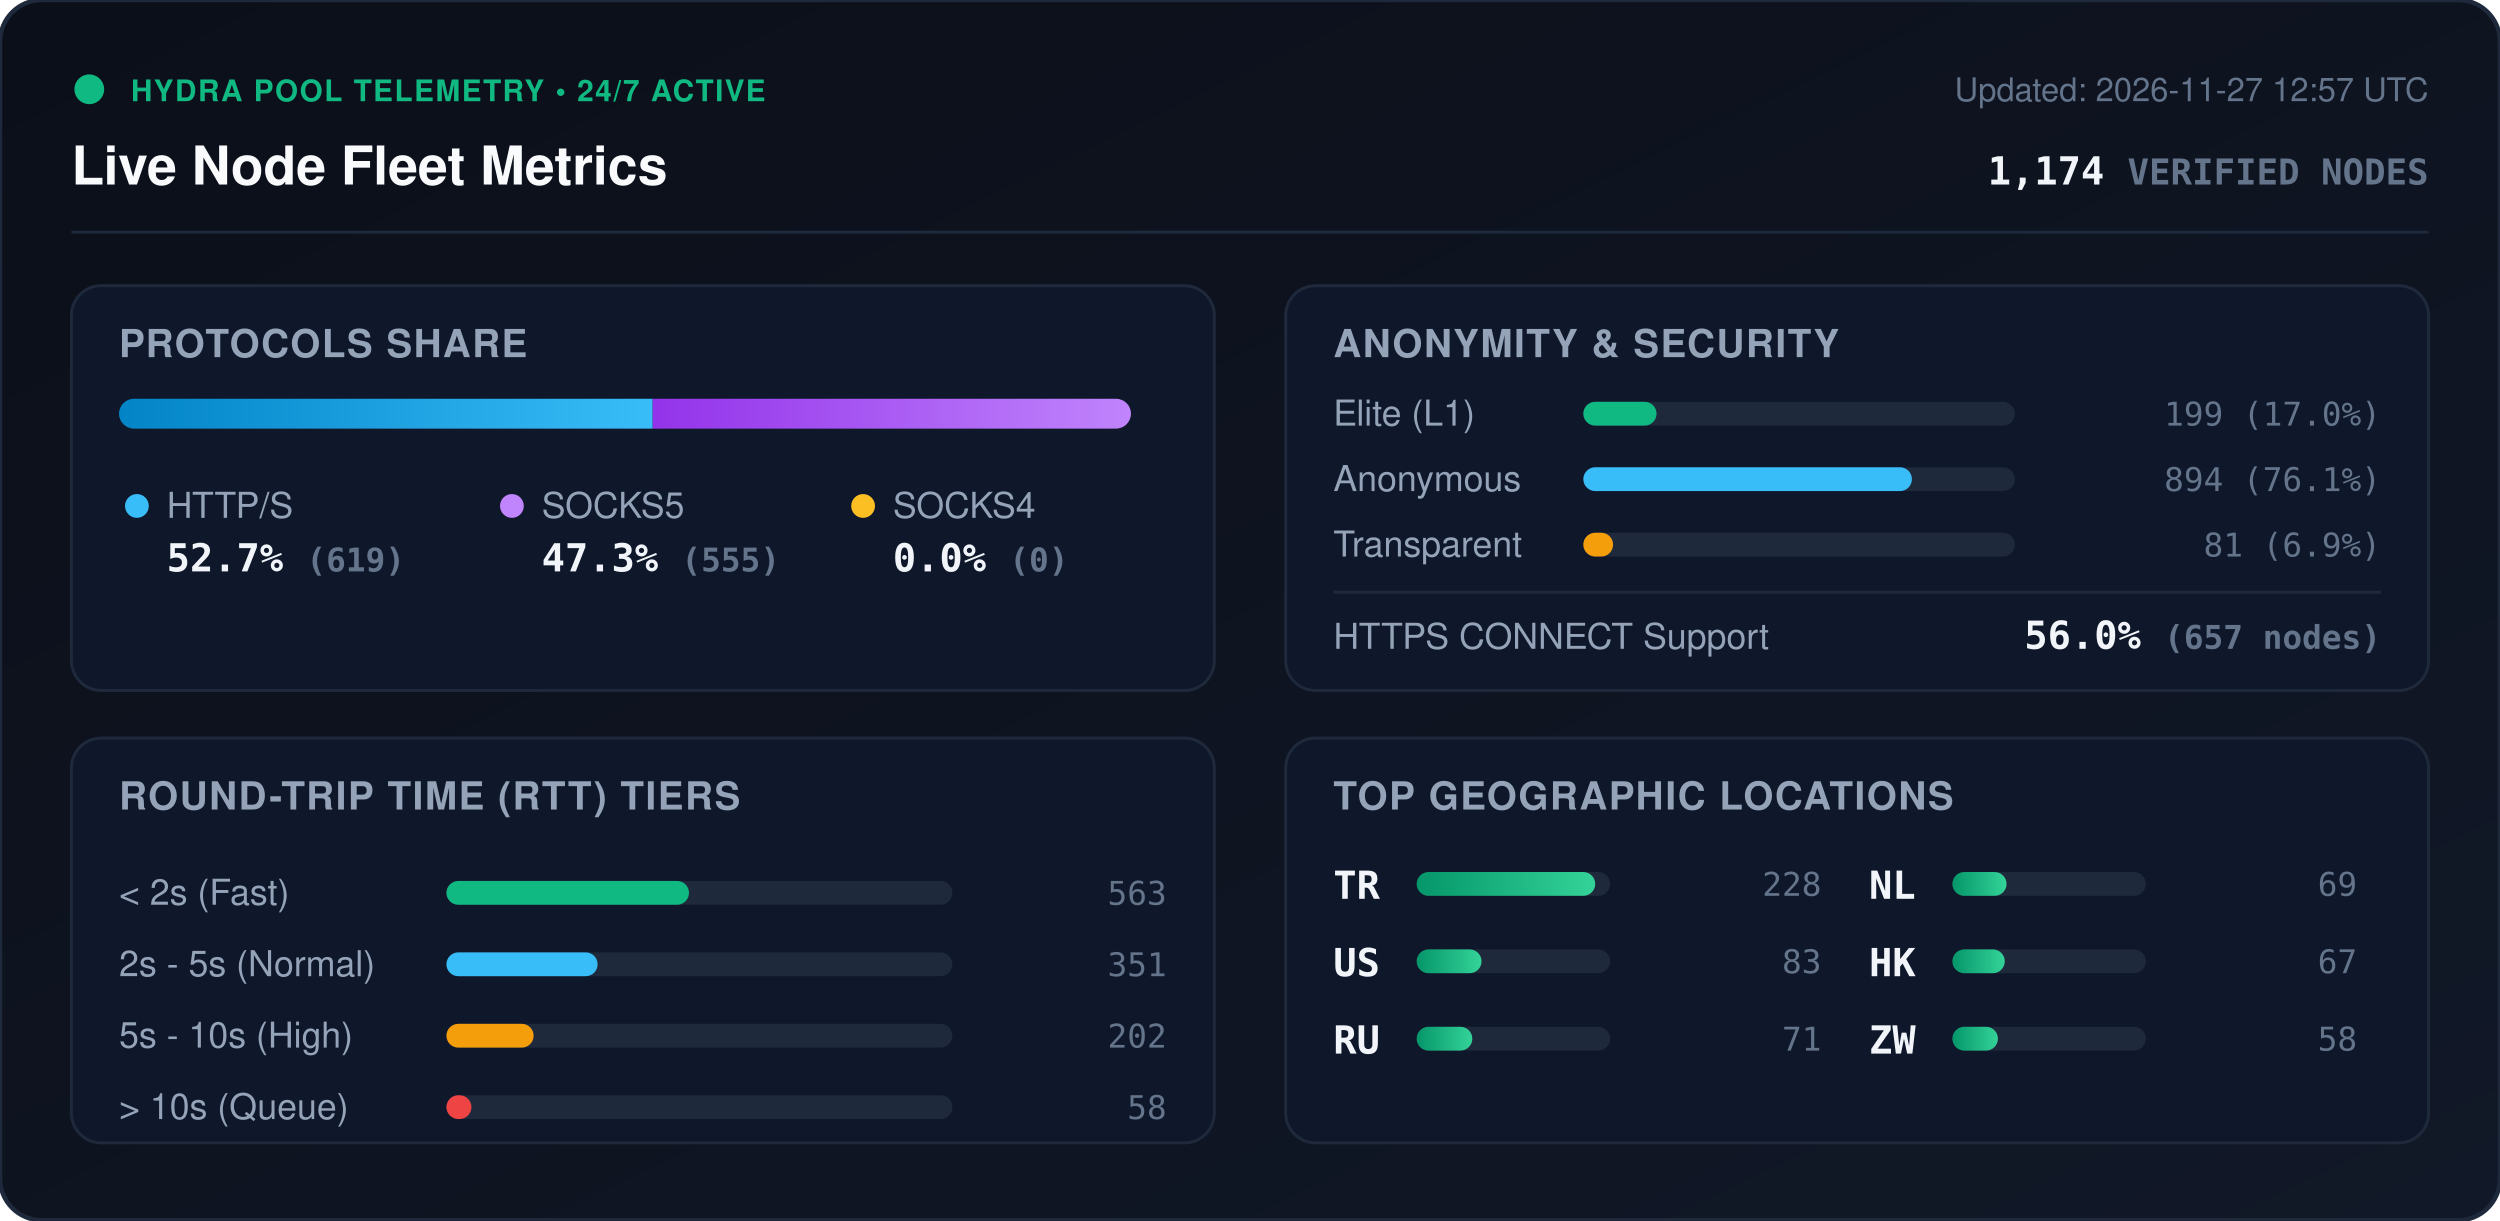
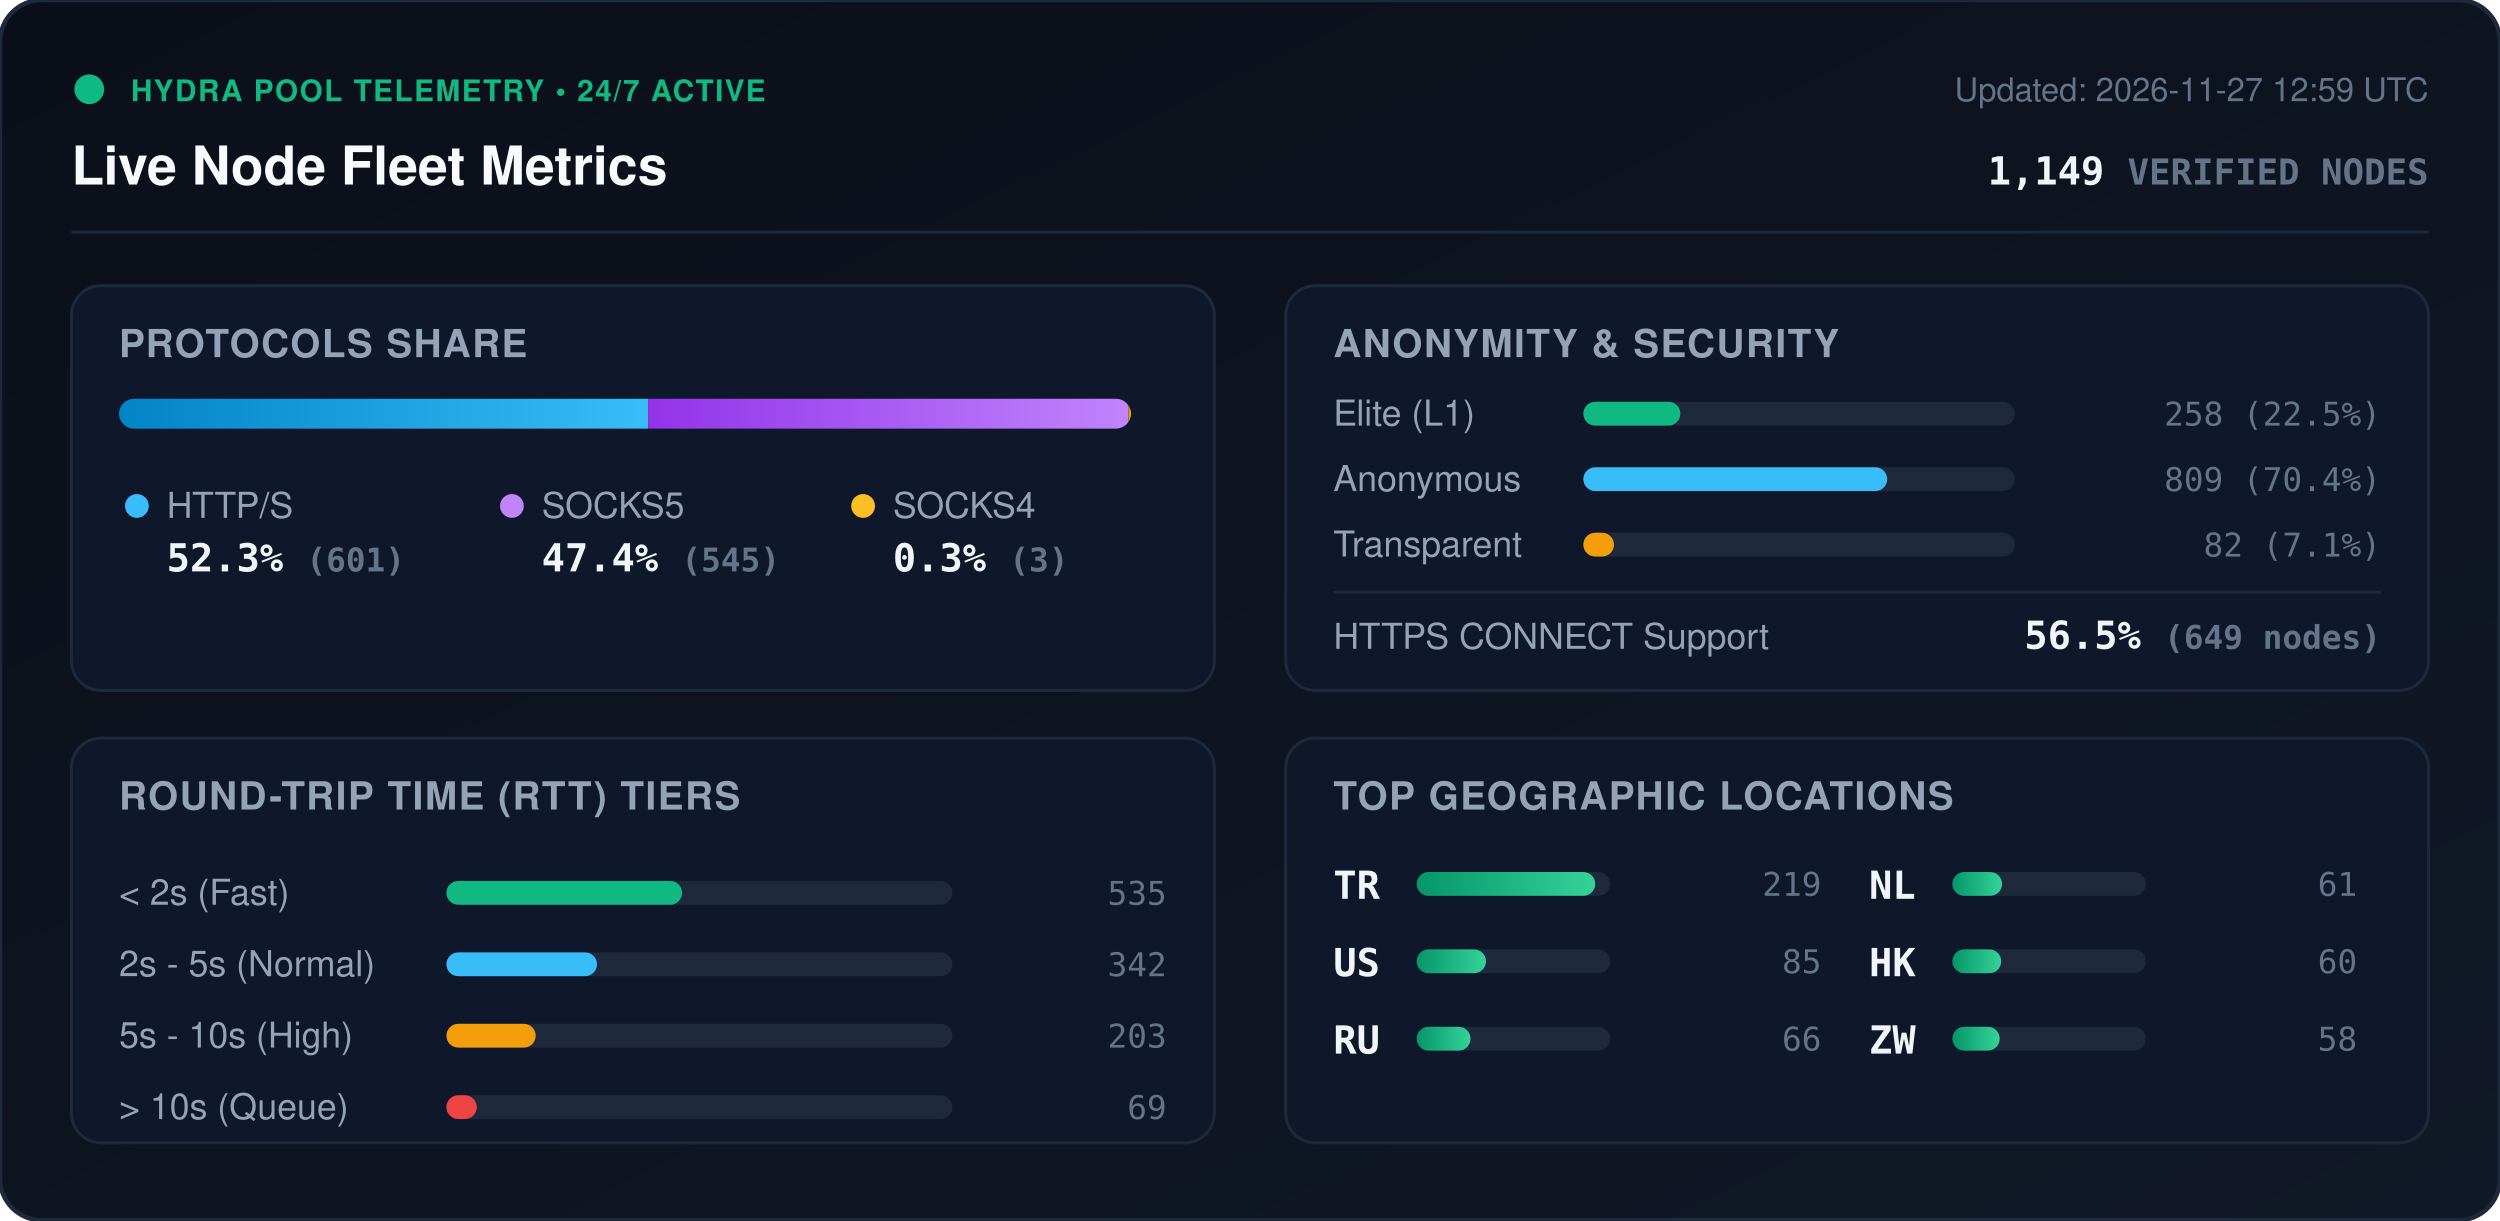
<svg xmlns="http://www.w3.org/2000/svg" viewBox="0 0 840 410" width="840" height="410" style="max-width: 100%; height: auto;">
  <defs>
    <linearGradient id="bg" x1="0%" y1="0%" x2="100%" y2="100%">
      <stop offset="0%" stop-color="#0b0f19" />
      <stop offset="100%" stop-color="#111827" />
    </linearGradient>
    <linearGradient id="bar-http" x1="0%" y1="0%" x2="100%" y2="0%">
      <stop offset="0%" stop-color="#0284c7" />
      <stop offset="100%" stop-color="#38bdf8" />
    </linearGradient>
    <linearGradient id="bar-socks5" x1="0%" y1="0%" x2="100%" y2="0%">
      <stop offset="0%" stop-color="#9333ea" />
      <stop offset="100%" stop-color="#c084fc" />
    </linearGradient>
    <linearGradient id="bar-socks4" x1="0%" y1="0%" x2="100%" y2="0%">
      <stop offset="0%" stop-color="#d97706" />
      <stop offset="100%" stop-color="#fbbf24" />
    </linearGradient>
    <linearGradient id="bar-green" x1="0%" y1="0%" x2="100%" y2="0%">
      <stop offset="0%" stop-color="#059669" />
      <stop offset="100%" stop-color="#34d399" />
    </linearGradient>
    <clipPath id="prog-track-clip">
      <rect width="340.0" height="10" rx="5" />
    </clipPath>
    <style>
      .title { font: 700 18px -apple-system, BlinkMacSystemFont, 'Segoe UI', Helvetica, Arial, sans-serif; fill: #f8fafc; }
      .sub { font: 500 11px -apple-system, BlinkMacSystemFont, 'Segoe UI', Helvetica, Arial, sans-serif; fill: #64748b; }
      .section-hdr { font: 600 13px -apple-system, BlinkMacSystemFont, 'Segoe UI', Helvetica, Arial, sans-serif; fill: #94a3b8; letter-spacing: 0.5px; }
      .metric-val { font: 700 13px -apple-system, BlinkMacSystemFont, 'Segoe UI', Helvetica, Arial, sans-serif; fill: #f1f5f9; }
      .metric-lbl { font: 500 12px -apple-system, BlinkMacSystemFont, 'Segoe UI', Helvetica, Arial, sans-serif; fill: #94a3b8; }
      .badge-txt { font: 700 10px -apple-system, BlinkMacSystemFont, 'Segoe UI', Helvetica, Arial, sans-serif; fill: #10b981; letter-spacing: 0.5px; }
      .mono { font-family: ui-monospace, SFMono-Regular, Menlo, Monaco, Consolas, monospace; }
      .pulse { animation: beacon 2s infinite ease-in-out; }
      @keyframes beacon { 0%, 100% { opacity: 1; } 50% { opacity: 0.35; } }
    </style>
  </defs>
  <rect width="840" height="410" rx="14" fill="url(#bg)" stroke="#1e293b" stroke-width="1.5" />
  <g transform="translate(24, 24)">
    <circle cx="6" cy="6" r="5" fill="#10b981" class="pulse" />
    <text x="20" y="10" class="badge-txt">HYDRA POOL TELEMETRY • 24/7 ACTIVE</text>
    <text x="0" y="38" class="title">Live Node Fleet Metrics</text>
-     <text x="792" y="10" text-anchor="end" class="sub">Updated: 2026-11-27 12:57 UTC</text>
-     <text x="792" y="38" text-anchor="end" class="metric-val mono" fill="#38bdf8">1,174 <tspan font-size="12" fill="#64748b">VERIFIED NODES</tspan>
+     <text x="792" y="10" text-anchor="end" class="sub">Updated: 2026-11-27 12:59 UTC</text>
+     <text x="792" y="38" text-anchor="end" class="metric-val mono" fill="#38bdf8">1,149 <tspan font-size="12" fill="#64748b">VERIFIED NODES</tspan>
    </text>
  </g>
  <line x1="24" y1="78" x2="816" y2="78" stroke="#1e293b" stroke-width="1" />
  <g transform="translate(24, 96)">
    <rect width="384" height="136" rx="10" fill="#0f172a" stroke="#1e293b" />
    <text x="16" y="24" class="section-hdr">PROTOCOLS SHARE</text>
    <g transform="translate(16, 38)">
      <rect width="340.0" height="10" rx="5" fill="#1e293b" />
      <g clip-path="url(#prog-track-clip)">
-         <rect x="0" width="179.3" height="10" fill="url(#bar-http)" />
-         <rect x="179.3" width="160.7" height="10" fill="url(#bar-socks5)" />
-         <rect x="340.0" width="0.0" height="10" fill="url(#bar-socks4)" />
+         <rect x="0" width="177.8" height="10" fill="url(#bar-http)" />
+         <rect x="177.8" width="161.3" height="10" fill="url(#bar-socks5)" />
+         <rect x="339.1" width="0.9" height="10" fill="url(#bar-socks4)" />
      </g>
    </g>
    <g transform="translate(16, 68)">
      <circle cx="6" cy="6" r="4" fill="#38bdf8" />
      <text x="16" y="10" class="metric-lbl">HTTP/S</text>
-       <text x="16" y="28" class="metric-val mono">52.7% <tspan font-size="11" fill="#64748b">(619)</tspan>
+       <text x="16" y="28" class="metric-val mono">52.3% <tspan font-size="11" fill="#64748b">(601)</tspan>
      </text>
      <circle cx="132" cy="6" r="4" fill="#c084fc" />
      <text x="142" y="10" class="metric-lbl">SOCKS5</text>
-       <text x="142" y="28" class="metric-val mono">47.3% <tspan font-size="11" fill="#64748b">(555)</tspan>
+       <text x="142" y="28" class="metric-val mono">47.4% <tspan font-size="11" fill="#64748b">(545)</tspan>
      </text>
      <circle cx="250" cy="6" r="4" fill="#fbbf24" />
      <text x="260" y="10" class="metric-lbl">SOCKS4</text>
-       <text x="260" y="28" class="metric-val mono">0.0% <tspan font-size="11" fill="#64748b">(0)</tspan>
+       <text x="260" y="28" class="metric-val mono">0.3% <tspan font-size="11" fill="#64748b">(3)</tspan>
      </text>
    </g>
  </g>
  <g transform="translate(432, 96)">
    <rect width="384" height="136" rx="10" fill="#0f172a" stroke="#1e293b" />
    <text x="16" y="24" class="section-hdr">ANONYMITY &amp; SECURITY</text>
    <text x="16" y="47" class="metric-lbl">Elite (L1)</text>
    <rect x="100" y="39" width="145.0" height="8" rx="4" fill="#1e293b" />
-     <rect x="100" y="39" width="24.6" height="8" rx="4" fill="#10b981" />
-     <text x="368" y="47" text-anchor="end" class="mono sub" fill="#e2e8f0">199 (17.0%)</text>
+     <rect x="100" y="39" width="32.6" height="8" rx="4" fill="#10b981" />
+     <text x="368" y="47" text-anchor="end" class="mono sub" fill="#e2e8f0">258 (22.5%)</text>
    <text x="16" y="69" class="metric-lbl">Anonymous</text>
    <rect x="100" y="61" width="145.0" height="8" rx="4" fill="#1e293b" />
-     <rect x="100" y="61" width="110.4" height="8" rx="4" fill="#38bdf8" />
-     <text x="368" y="69" text-anchor="end" class="mono sub" fill="#e2e8f0">894 (76.1%)</text>
+     <rect x="100" y="61" width="102.1" height="8" rx="4" fill="#38bdf8" />
+     <text x="368" y="69" text-anchor="end" class="mono sub" fill="#e2e8f0">809 (70.4%)</text>
    <text x="16" y="91" class="metric-lbl">Transparent</text>
    <rect x="100" y="83" width="145.0" height="8" rx="4" fill="#1e293b" />
-     <rect x="100" y="83" width="10.0" height="8" rx="4" fill="#f59e0b" />
-     <text x="368" y="91" text-anchor="end" class="mono sub" fill="#e2e8f0">81 (6.9%)</text>
+     <rect x="100" y="83" width="10.3" height="8" rx="4" fill="#f59e0b" />
+     <text x="368" y="91" text-anchor="end" class="mono sub" fill="#e2e8f0">82 (7.1%)</text>
    <line x1="16" y1="103" x2="368" y2="103" stroke="#1e293b" stroke-width="1" />
    <text x="16" y="122" class="metric-lbl">HTTPS CONNECT Support</text>
-     <text x="368" y="122" text-anchor="end" class="metric-val mono" fill="#34d399">56.0% <tspan font-size="11" fill="#64748b">(657 nodes)</tspan>
+     <text x="368" y="122" text-anchor="end" class="metric-val mono" fill="#34d399">56.5% <tspan font-size="11" fill="#64748b">(649 nodes)</tspan>
    </text>
  </g>
  <g transform="translate(24, 248)">
    <rect width="384" height="136" rx="10" fill="#0f172a" stroke="#1e293b" />
    <text x="16" y="24" class="section-hdr">ROUND-TRIP TIME (RTT) TIERS</text>
    <g transform="translate(16, 42)">
      <text x="0" y="14" class="metric-lbl">&lt; 2s (Fast)</text>
      <rect x="110" y="6" width="170" height="8" rx="4" fill="#1e293b" />
-       <rect x="110" y="6" width="81.5" height="8" rx="4" fill="#10b981" />
-       <text x="352" y="14" text-anchor="end" class="mono sub">563</text>
+       <rect x="110" y="6" width="79.2" height="8" rx="4" fill="#10b981" />
+       <text x="352" y="14" text-anchor="end" class="mono sub">535</text>
      <text x="0" y="38" class="metric-lbl">2s - 5s (Normal)</text>
      <rect x="110" y="30" width="170" height="8" rx="4" fill="#1e293b" />
-       <rect x="110" y="30" width="50.8" height="8" rx="4" fill="#38bdf8" />
-       <text x="352" y="38" text-anchor="end" class="mono sub">351</text>
+       <rect x="110" y="30" width="50.6" height="8" rx="4" fill="#38bdf8" />
+       <text x="352" y="38" text-anchor="end" class="mono sub">342</text>
      <text x="0" y="62" class="metric-lbl">5s - 10s (High)</text>
      <rect x="110" y="54" width="170" height="8" rx="4" fill="#1e293b" />
-       <rect x="110" y="54" width="29.3" height="8" rx="4" fill="#f59e0b" />
-       <text x="352" y="62" text-anchor="end" class="mono sub">202</text>
+       <rect x="110" y="54" width="30.0" height="8" rx="4" fill="#f59e0b" />
+       <text x="352" y="62" text-anchor="end" class="mono sub">203</text>
      <text x="0" y="86" class="metric-lbl">&gt; 10s (Queue)</text>
      <rect x="110" y="78" width="170" height="8" rx="4" fill="#1e293b" />
-       <rect x="110" y="78" width="8.4" height="8" rx="4" fill="#ef4444" />
-       <text x="352" y="86" text-anchor="end" class="mono sub">58</text>
+       <rect x="110" y="78" width="10.2" height="8" rx="4" fill="#ef4444" />
+       <text x="352" y="86" text-anchor="end" class="mono sub">69</text>
    </g>
  </g>
  <g transform="translate(432, 248)">
    <rect width="384" height="136" rx="10" fill="#0f172a" stroke="#1e293b" />
    <text x="16" y="24" class="section-hdr">TOP GEOGRAPHIC LOCATIONS</text>
    <g transform="translate(16, 42)">
      <g transform="translate(0, 0)">
        <text x="0" y="12" class="mono metric-val" font-size="12">TR</text>
        <rect x="28" y="3" width="65" height="8" rx="4" fill="#1e293b" />
        <rect x="28" y="3" width="60.0" height="8" rx="4" fill="url(#bar-green)" />
-         <text x="164" y="11" text-anchor="end" class="mono sub">228</text>
+         <text x="164" y="11" text-anchor="end" class="mono sub">219</text>
      </g>
      <g transform="translate(0, 26)">
        <text x="0" y="12" class="mono metric-val" font-size="12">US</text>
        <rect x="28" y="3" width="65" height="8" rx="4" fill="#1e293b" />
-         <rect x="28" y="3" width="21.8" height="8" rx="4" fill="url(#bar-green)" />
-         <text x="164" y="11" text-anchor="end" class="mono sub">83</text>
+         <rect x="28" y="3" width="23.3" height="8" rx="4" fill="url(#bar-green)" />
+         <text x="164" y="11" text-anchor="end" class="mono sub">85</text>
      </g>
      <g transform="translate(0, 52)">
        <text x="0" y="12" class="mono metric-val" font-size="12">RU</text>
        <rect x="28" y="3" width="65" height="8" rx="4" fill="#1e293b" />
-         <rect x="28" y="3" width="18.7" height="8" rx="4" fill="url(#bar-green)" />
-         <text x="164" y="11" text-anchor="end" class="mono sub">71</text>
+         <rect x="28" y="3" width="18.1" height="8" rx="4" fill="url(#bar-green)" />
+         <text x="164" y="11" text-anchor="end" class="mono sub">66</text>
      </g>
      <g transform="translate(180, 0)">
        <text x="0" y="12" class="mono metric-val" font-size="12">NL</text>
        <rect x="28" y="3" width="65" height="8" rx="4" fill="#1e293b" />
-         <rect x="28" y="3" width="18.2" height="8" rx="4" fill="url(#bar-green)" />
-         <text x="164" y="11" text-anchor="end" class="mono sub">69</text>
+         <rect x="28" y="3" width="16.7" height="8" rx="4" fill="url(#bar-green)" />
+         <text x="164" y="11" text-anchor="end" class="mono sub">61</text>
      </g>
      <g transform="translate(180, 26)">
        <text x="0" y="12" class="mono metric-val" font-size="12">HK</text>
        <rect x="28" y="3" width="65" height="8" rx="4" fill="#1e293b" />
-         <rect x="28" y="3" width="17.6" height="8" rx="4" fill="url(#bar-green)" />
-         <text x="164" y="11" text-anchor="end" class="mono sub">67</text>
+         <rect x="28" y="3" width="16.4" height="8" rx="4" fill="url(#bar-green)" />
+         <text x="164" y="11" text-anchor="end" class="mono sub">60</text>
      </g>
      <g transform="translate(180, 52)">
        <text x="0" y="12" class="mono metric-val" font-size="12">ZW</text>
        <rect x="28" y="3" width="65" height="8" rx="4" fill="#1e293b" />
-         <rect x="28" y="3" width="15.3" height="8" rx="4" fill="url(#bar-green)" />
+         <rect x="28" y="3" width="15.9" height="8" rx="4" fill="url(#bar-green)" />
        <text x="164" y="11" text-anchor="end" class="mono sub">58</text>
      </g>
    </g>
  </g>
</svg>
